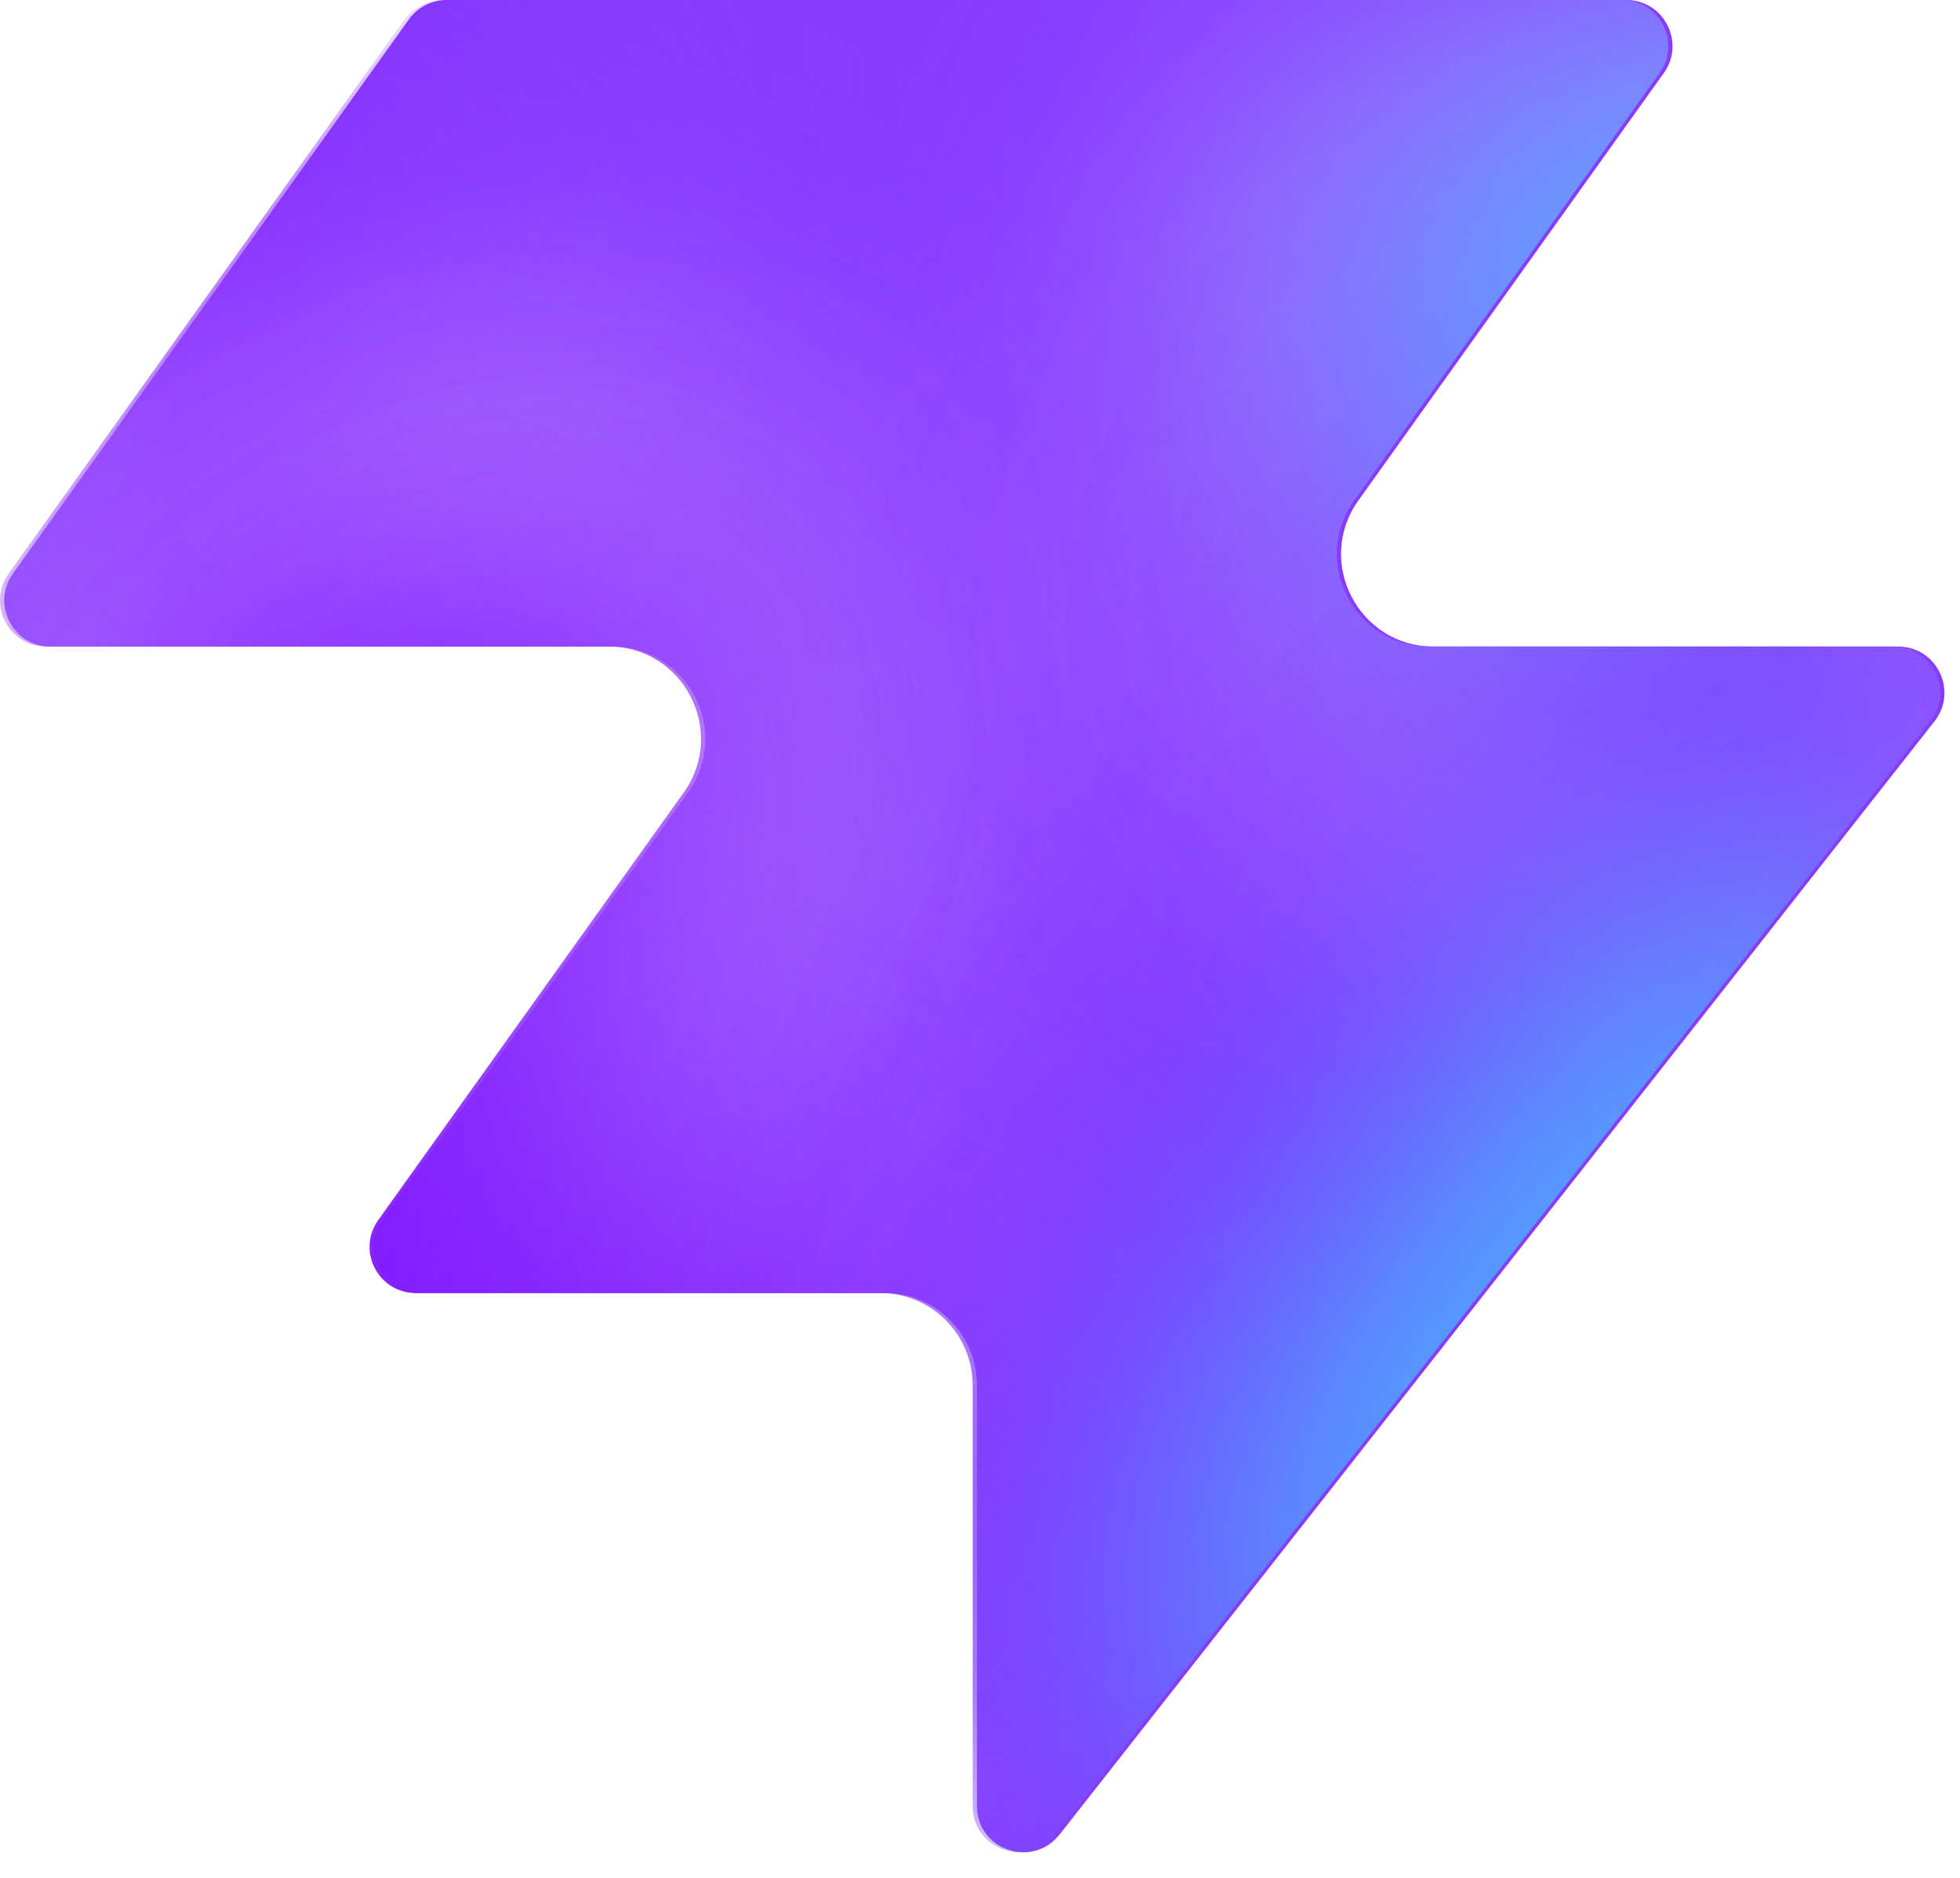
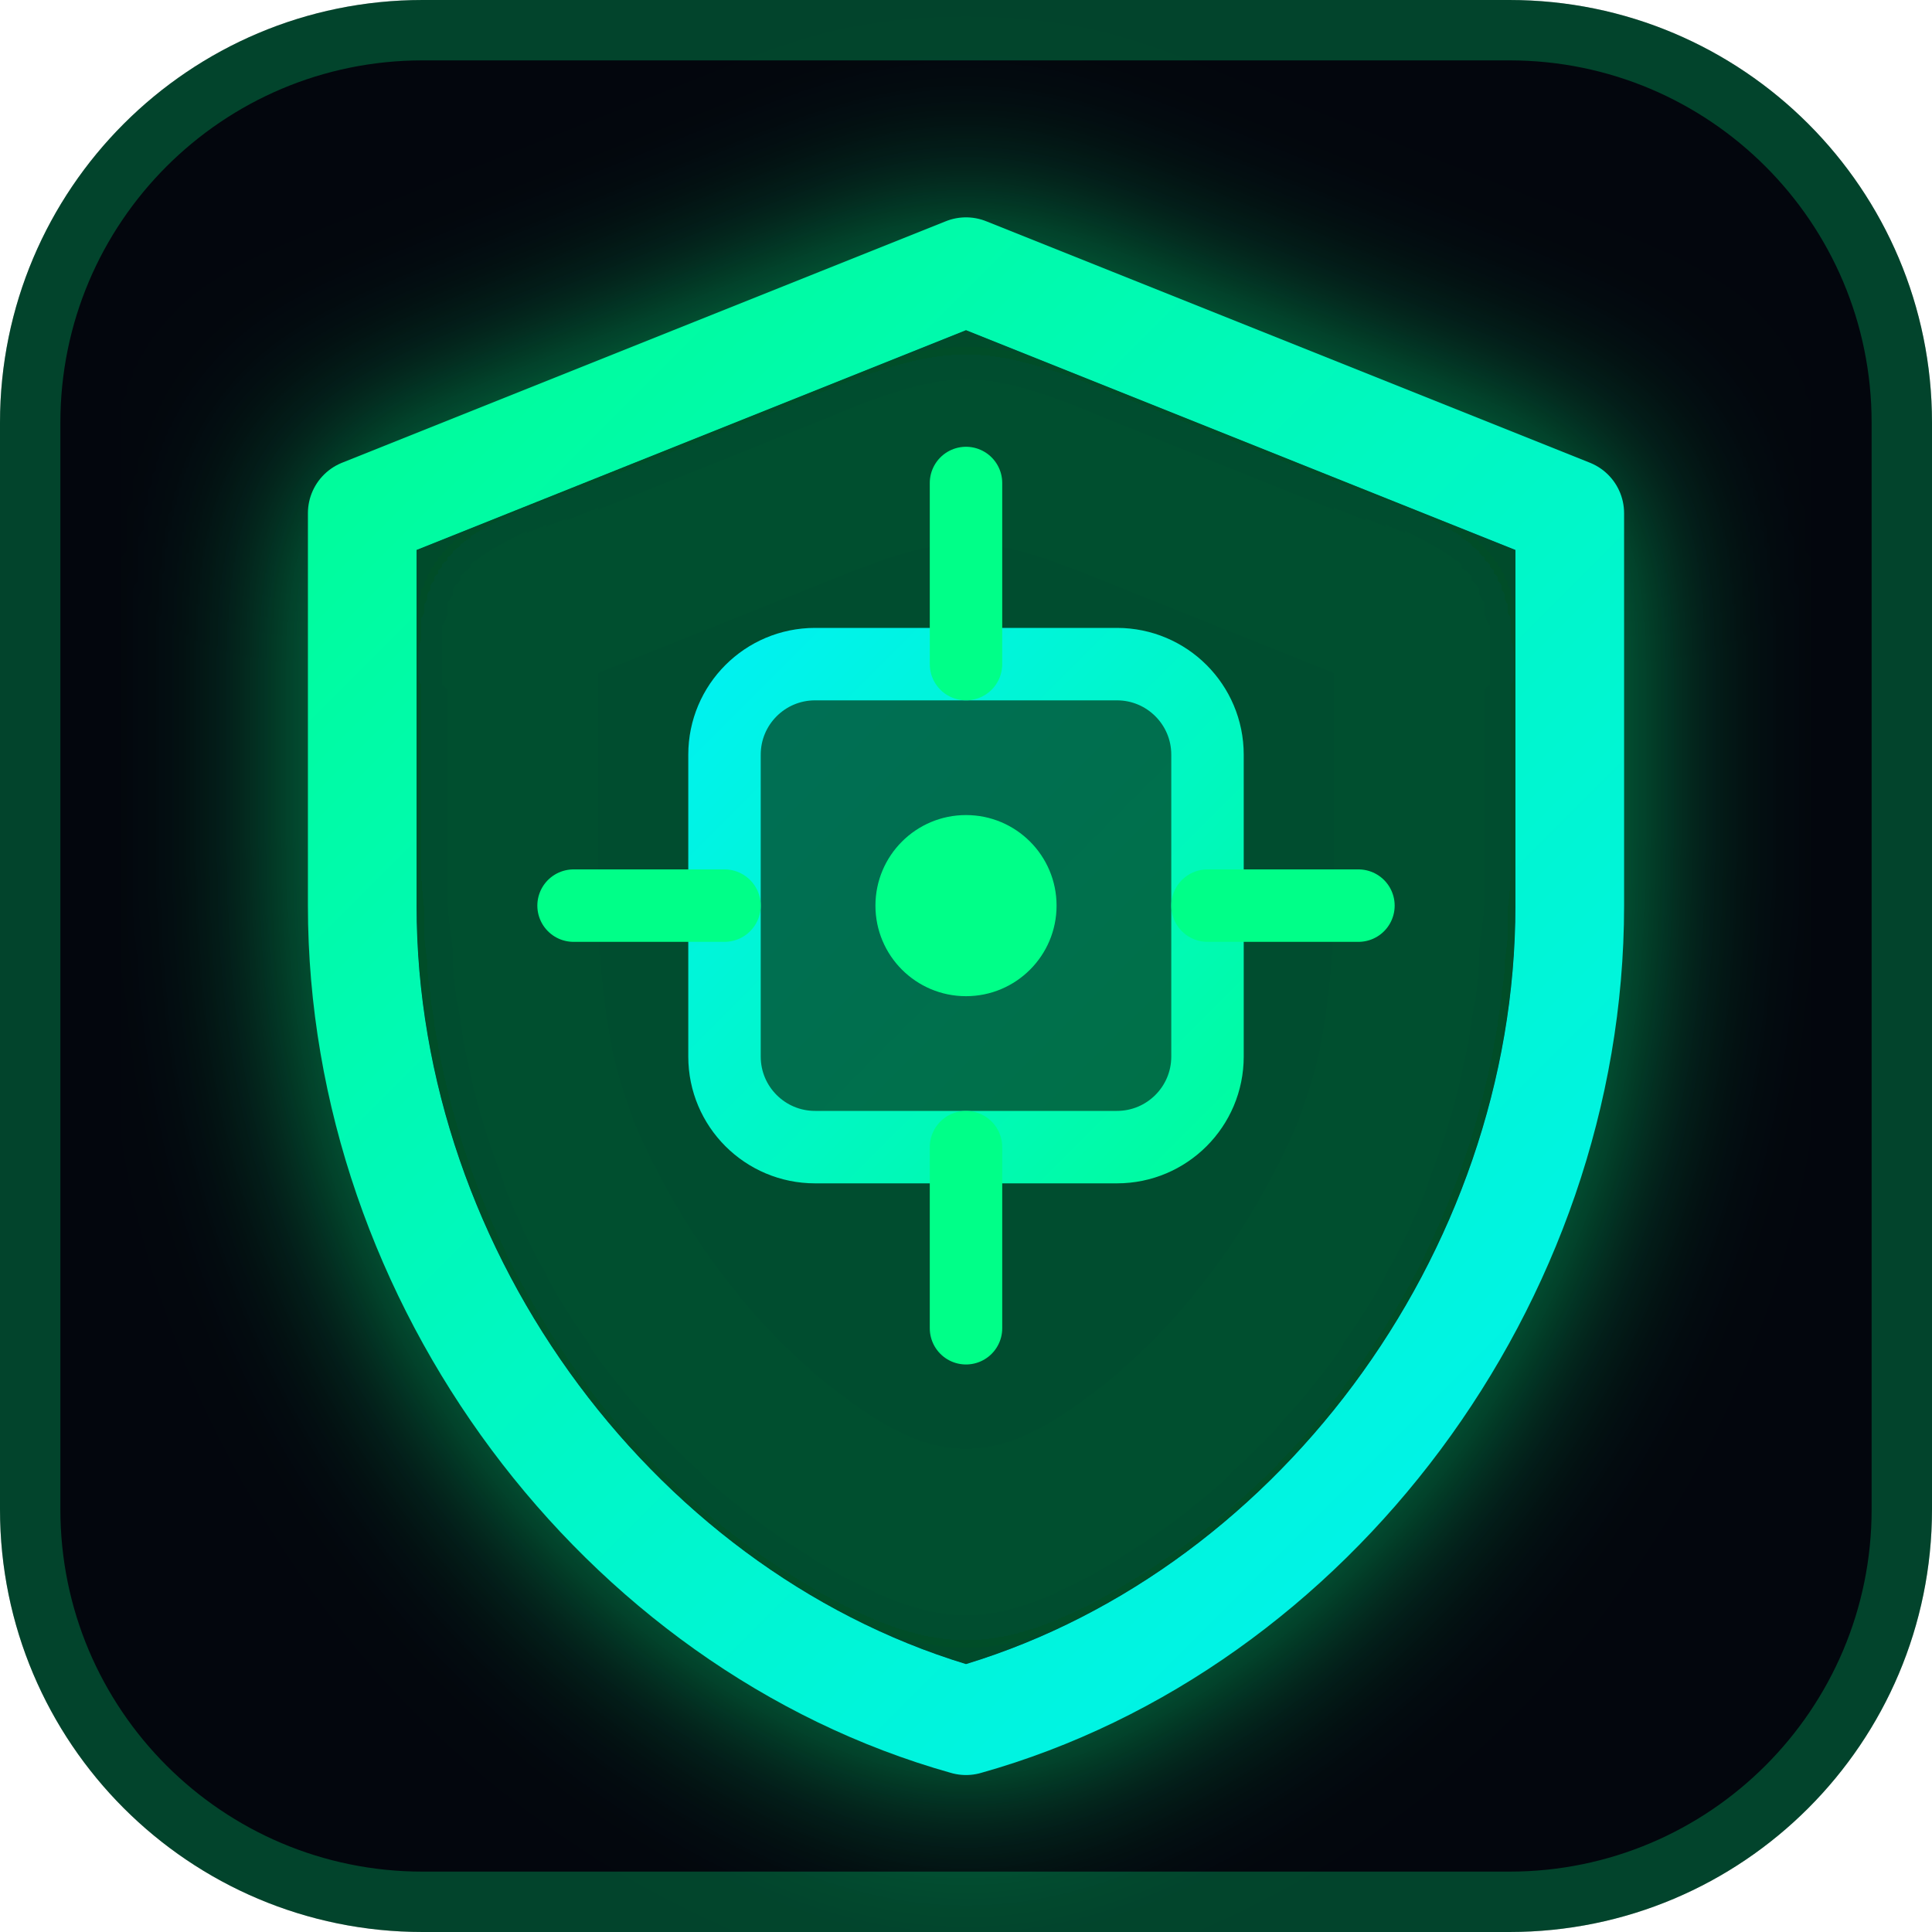
- <svg xmlns="http://www.w3.org/2000/svg" width="48" height="46" fill="none" viewBox="0 0 48 46">
-   <path fill="#863bff" d="M25.946 44.938c-.664.845-2.021.375-2.021-.698V33.937a2.26 2.26 0 0 0-2.262-2.262H10.287c-.92 0-1.456-1.04-.92-1.788l7.48-10.471c1.07-1.497 0-3.578-1.842-3.578H1.237c-.92 0-1.456-1.04-.92-1.788L10.013.474c.214-.297.556-.474.92-.474h28.894c.92 0 1.456 1.04.92 1.788l-7.48 10.471c-1.07 1.498 0 3.579 1.842 3.579h11.377c.943 0 1.473 1.088.89 1.83L25.947 44.94z" style="fill:#863bff;fill:color(display-p3 .525 .23 1);fill-opacity:1" />
-   <mask id="a" width="48" height="46" x="0" y="0" maskUnits="userSpaceOnUse" style="mask-type:alpha">
-     <path fill="#000" d="M25.842 44.938c-.664.844-2.021.375-2.021-.698V33.937a2.26 2.26 0 0 0-2.262-2.262H10.183c-.92 0-1.456-1.04-.92-1.788l7.48-10.471c1.07-1.498 0-3.579-1.842-3.579H1.133c-.92 0-1.456-1.04-.92-1.787L9.91.473c.214-.297.556-.474.92-.474h28.894c.92 0 1.456 1.04.92 1.788l-7.48 10.471c-1.07 1.498 0 3.578 1.842 3.578h11.377c.943 0 1.473 1.088.89 1.832L25.843 44.94z" style="fill:#000;fill-opacity:1" />
-   </mask>
-   <g mask="url(#a)">
-     <g filter="url(#b)">
-       <ellipse cx="5.508" cy="14.704" fill="#ede6ff" rx="5.508" ry="14.704" style="fill:#ede6ff;fill:color(display-p3 .927 .903 1);fill-opacity:1" transform="matrix(.00324 1 1 -.00324 -4.47 31.516)" />
-     </g>
-     <g filter="url(#c)">
-       <ellipse cx="10.399" cy="29.851" fill="#ede6ff" rx="10.399" ry="29.851" style="fill:#ede6ff;fill:color(display-p3 .927 .903 1);fill-opacity:1" transform="matrix(.00324 1 1 -.00324 -39.328 7.883)" />
-     </g>
-     <g filter="url(#d)">
-       <ellipse cx="5.508" cy="30.487" fill="#7e14ff" rx="5.508" ry="30.487" style="fill:#7e14ff;fill:color(display-p3 .492 .077 1);fill-opacity:1" transform="rotate(89.814 -25.913 -14.639)scale(1 -1)" />
-     </g>
-     <g filter="url(#e)">
-       <ellipse cx="5.508" cy="30.599" fill="#7e14ff" rx="5.508" ry="30.599" style="fill:#7e14ff;fill:color(display-p3 .492 .077 1);fill-opacity:1" transform="rotate(89.814 -32.644 -3.334)scale(1 -1)" />
-     </g>
-     <g filter="url(#f)">
-       <ellipse cx="5.508" cy="30.599" fill="#7e14ff" rx="5.508" ry="30.599" style="fill:#7e14ff;fill:color(display-p3 .492 .077 1);fill-opacity:1" transform="matrix(.00324 1 1 -.00324 -34.34 30.47)" />
-     </g>
-     <g filter="url(#g)">
-       <ellipse cx="14.072" cy="22.078" fill="#ede6ff" rx="14.072" ry="22.078" style="fill:#ede6ff;fill:color(display-p3 .927 .903 1);fill-opacity:1" transform="rotate(93.35 24.506 48.493)scale(-1 1)" />
-     </g>
-     <g filter="url(#h)">
-       <ellipse cx="3.47" cy="21.501" fill="#7e14ff" rx="3.47" ry="21.501" style="fill:#7e14ff;fill:color(display-p3 .492 .077 1);fill-opacity:1" transform="rotate(89.009 28.708 47.59)scale(-1 1)" />
-     </g>
-     <g filter="url(#i)">
-       <ellipse cx="3.47" cy="21.501" fill="#7e14ff" rx="3.47" ry="21.501" style="fill:#7e14ff;fill:color(display-p3 .492 .077 1);fill-opacity:1" transform="rotate(89.009 28.708 47.59)scale(-1 1)" />
-     </g>
-     <g filter="url(#j)">
-       <ellipse cx=".387" cy="8.972" fill="#7e14ff" rx="4.407" ry="29.108" style="fill:#7e14ff;fill:color(display-p3 .492 .077 1);fill-opacity:1" transform="rotate(39.51 .387 8.972)" />
-     </g>
-     <g filter="url(#k)">
-       <ellipse cx="47.523" cy="-6.092" fill="#7e14ff" rx="4.407" ry="29.108" style="fill:#7e14ff;fill:color(display-p3 .492 .077 1);fill-opacity:1" transform="rotate(37.892 47.523 -6.092)" />
-     </g>
-     <g filter="url(#l)">
-       <ellipse cx="41.412" cy="6.333" fill="#47bfff" rx="5.971" ry="9.665" style="fill:#47bfff;fill:color(display-p3 .28 .748 1);fill-opacity:1" transform="rotate(37.892 41.412 6.333)" />
-     </g>
-     <g filter="url(#m)">
-       <ellipse cx="-1.879" cy="38.332" fill="#7e14ff" rx="4.407" ry="29.108" style="fill:#7e14ff;fill:color(display-p3 .492 .077 1);fill-opacity:1" transform="rotate(37.892 -1.88 38.332)" />
-     </g>
-     <g filter="url(#n)">
-       <ellipse cx="-1.879" cy="38.332" fill="#7e14ff" rx="4.407" ry="29.108" style="fill:#7e14ff;fill:color(display-p3 .492 .077 1);fill-opacity:1" transform="rotate(37.892 -1.88 38.332)" />
-     </g>
-     <g filter="url(#o)">
-       <ellipse cx="35.651" cy="29.907" fill="#7e14ff" rx="4.407" ry="29.108" style="fill:#7e14ff;fill:color(display-p3 .492 .077 1);fill-opacity:1" transform="rotate(37.892 35.651 29.907)" />
-     </g>
-     <g filter="url(#p)">
-       <ellipse cx="38.418" cy="32.4" fill="#47bfff" rx="5.971" ry="15.297" style="fill:#47bfff;fill:color(display-p3 .28 .748 1);fill-opacity:1" transform="rotate(37.892 38.418 32.4)" />
-     </g>
-   </g>
+ <svg xmlns="http://www.w3.org/2000/svg" viewBox="0 0 32 32" fill="none">
  <defs>
-     <filter id="b" width="60.045" height="41.654" x="-19.77" y="16.149" color-interpolation-filters="sRGB" filterUnits="userSpaceOnUse">
-       <feFlood flood-opacity="0" result="BackgroundImageFix" />
-       <feBlend in="SourceGraphic" in2="BackgroundImageFix" result="shape" />
-       <feGaussianBlur result="effect1_foregroundBlur_2002_17158" stdDeviation="7.659" />
-     </filter>
-     <filter id="c" width="90.34" height="51.437" x="-54.613" y="-7.533" color-interpolation-filters="sRGB" filterUnits="userSpaceOnUse">
-       <feFlood flood-opacity="0" result="BackgroundImageFix" />
-       <feBlend in="SourceGraphic" in2="BackgroundImageFix" result="shape" />
-       <feGaussianBlur result="effect1_foregroundBlur_2002_17158" stdDeviation="7.659" />
-     </filter>
-     <filter id="d" width="79.355" height="29.4" x="-49.64" y="2.03" color-interpolation-filters="sRGB" filterUnits="userSpaceOnUse">
-       <feFlood flood-opacity="0" result="BackgroundImageFix" />
-       <feBlend in="SourceGraphic" in2="BackgroundImageFix" result="shape" />
-       <feGaussianBlur result="effect1_foregroundBlur_2002_17158" stdDeviation="4.596" />
-     </filter>
-     <filter id="e" width="79.579" height="29.4" x="-45.045" y="20.029" color-interpolation-filters="sRGB" filterUnits="userSpaceOnUse">
-       <feFlood flood-opacity="0" result="BackgroundImageFix" />
-       <feBlend in="SourceGraphic" in2="BackgroundImageFix" result="shape" />
-       <feGaussianBlur result="effect1_foregroundBlur_2002_17158" stdDeviation="4.596" />
-     </filter>
-     <filter id="f" width="79.579" height="29.4" x="-43.513" y="21.178" color-interpolation-filters="sRGB" filterUnits="userSpaceOnUse">
-       <feFlood flood-opacity="0" result="BackgroundImageFix" />
-       <feBlend in="SourceGraphic" in2="BackgroundImageFix" result="shape" />
-       <feGaussianBlur result="effect1_foregroundBlur_2002_17158" stdDeviation="4.596" />
-     </filter>
-     <filter id="g" width="74.749" height="58.852" x="15.756" y="-17.901" color-interpolation-filters="sRGB" filterUnits="userSpaceOnUse">
-       <feFlood flood-opacity="0" result="BackgroundImageFix" />
-       <feBlend in="SourceGraphic" in2="BackgroundImageFix" result="shape" />
-       <feGaussianBlur result="effect1_foregroundBlur_2002_17158" stdDeviation="7.659" />
-     </filter>
-     <filter id="h" width="61.377" height="25.362" x="23.548" y="2.284" color-interpolation-filters="sRGB" filterUnits="userSpaceOnUse">
-       <feFlood flood-opacity="0" result="BackgroundImageFix" />
-       <feBlend in="SourceGraphic" in2="BackgroundImageFix" result="shape" />
-       <feGaussianBlur result="effect1_foregroundBlur_2002_17158" stdDeviation="4.596" />
-     </filter>
-     <filter id="i" width="61.377" height="25.362" x="23.548" y="2.284" color-interpolation-filters="sRGB" filterUnits="userSpaceOnUse">
-       <feFlood flood-opacity="0" result="BackgroundImageFix" />
-       <feBlend in="SourceGraphic" in2="BackgroundImageFix" result="shape" />
-       <feGaussianBlur result="effect1_foregroundBlur_2002_17158" stdDeviation="4.596" />
-     </filter>
-     <filter id="j" width="56.045" height="63.649" x="-27.636" y="-22.853" color-interpolation-filters="sRGB" filterUnits="userSpaceOnUse">
-       <feFlood flood-opacity="0" result="BackgroundImageFix" />
-       <feBlend in="SourceGraphic" in2="BackgroundImageFix" result="shape" />
-       <feGaussianBlur result="effect1_foregroundBlur_2002_17158" stdDeviation="4.596" />
-     </filter>
-     <filter id="k" width="54.814" height="64.646" x="20.116" y="-38.415" color-interpolation-filters="sRGB" filterUnits="userSpaceOnUse">
-       <feFlood flood-opacity="0" result="BackgroundImageFix" />
-       <feBlend in="SourceGraphic" in2="BackgroundImageFix" result="shape" />
-       <feGaussianBlur result="effect1_foregroundBlur_2002_17158" stdDeviation="4.596" />
-     </filter>
-     <filter id="l" width="33.541" height="35.313" x="24.641" y="-11.323" color-interpolation-filters="sRGB" filterUnits="userSpaceOnUse">
-       <feFlood flood-opacity="0" result="BackgroundImageFix" />
-       <feBlend in="SourceGraphic" in2="BackgroundImageFix" result="shape" />
-       <feGaussianBlur result="effect1_foregroundBlur_2002_17158" stdDeviation="4.596" />
-     </filter>
-     <filter id="m" width="54.814" height="64.646" x="-29.286" y="6.009" color-interpolation-filters="sRGB" filterUnits="userSpaceOnUse">
-       <feFlood flood-opacity="0" result="BackgroundImageFix" />
-       <feBlend in="SourceGraphic" in2="BackgroundImageFix" result="shape" />
-       <feGaussianBlur result="effect1_foregroundBlur_2002_17158" stdDeviation="4.596" />
-     </filter>
-     <filter id="n" width="54.814" height="64.646" x="-29.286" y="6.009" color-interpolation-filters="sRGB" filterUnits="userSpaceOnUse">
-       <feFlood flood-opacity="0" result="BackgroundImageFix" />
-       <feBlend in="SourceGraphic" in2="BackgroundImageFix" result="shape" />
-       <feGaussianBlur result="effect1_foregroundBlur_2002_17158" stdDeviation="4.596" />
-     </filter>
-     <filter id="o" width="54.814" height="64.646" x="8.244" y="-2.416" color-interpolation-filters="sRGB" filterUnits="userSpaceOnUse">
-       <feFlood flood-opacity="0" result="BackgroundImageFix" />
-       <feBlend in="SourceGraphic" in2="BackgroundImageFix" result="shape" />
-       <feGaussianBlur result="effect1_foregroundBlur_2002_17158" stdDeviation="4.596" />
-     </filter>
-     <filter id="p" width="39.409" height="43.623" x="18.713" y="10.588" color-interpolation-filters="sRGB" filterUnits="userSpaceOnUse">
-       <feFlood flood-opacity="0" result="BackgroundImageFix" />
-       <feBlend in="SourceGraphic" in2="BackgroundImageFix" result="shape" />
-       <feGaussianBlur result="effect1_foregroundBlur_2002_17158" stdDeviation="4.596" />
+     <linearGradient id="shieldGrad" x1="2" y1="2" x2="30" y2="30" gradientUnits="userSpaceOnUse">
+       <stop offset="0%" stop-color="#00FF88" />
+       <stop offset="100%" stop-color="#00F0FF" />
+     </linearGradient>
+     <linearGradient id="coreGrad" x1="10" y1="10" x2="22" y2="22" gradientUnits="userSpaceOnUse">
+       <stop offset="0%" stop-color="#00F0FF" />
+       <stop offset="100%" stop-color="#00FF88" />
+     </linearGradient>
+     <filter id="neonGlow" x="-20%" y="-20%" width="140%" height="140%">
+       <feDropShadow dx="0" dy="0" stdDeviation="1.5" flood-color="#00FF88" flood-opacity="0.6" />
    </filter>
  </defs>
+   <rect width="32" height="32" rx="7" fill="#03060D" />
+   <rect x="0.5" y="0.5" width="31" height="31" rx="6.5" stroke="#00FF88" stroke-opacity="0.25" stroke-width="1" />
+   <path d="M16 4.5L6 8.5V15C6 21.2 10.3 26.9 16 28.5C21.7 26.9 26 21.2 26 15V8.5L16 4.5Z" stroke="url(#shieldGrad)" stroke-width="1.8" stroke-linejoin="round" fill="#050C18" fill-opacity="0.85" filter="url(#neonGlow)" />
+   <rect x="12" y="11" width="8" height="8" rx="1.5" fill="url(#coreGrad)" fill-opacity="0.2" stroke="url(#coreGrad)" stroke-width="1.2" />
+   <path d="M16 8V11M16 19V22M9.5 15H12M20 15H22.5" stroke="#00FF88" stroke-width="1.2" stroke-linecap="round" />
+   <circle cx="16" cy="15" r="1.5" fill="#00FF88" />
</svg>
